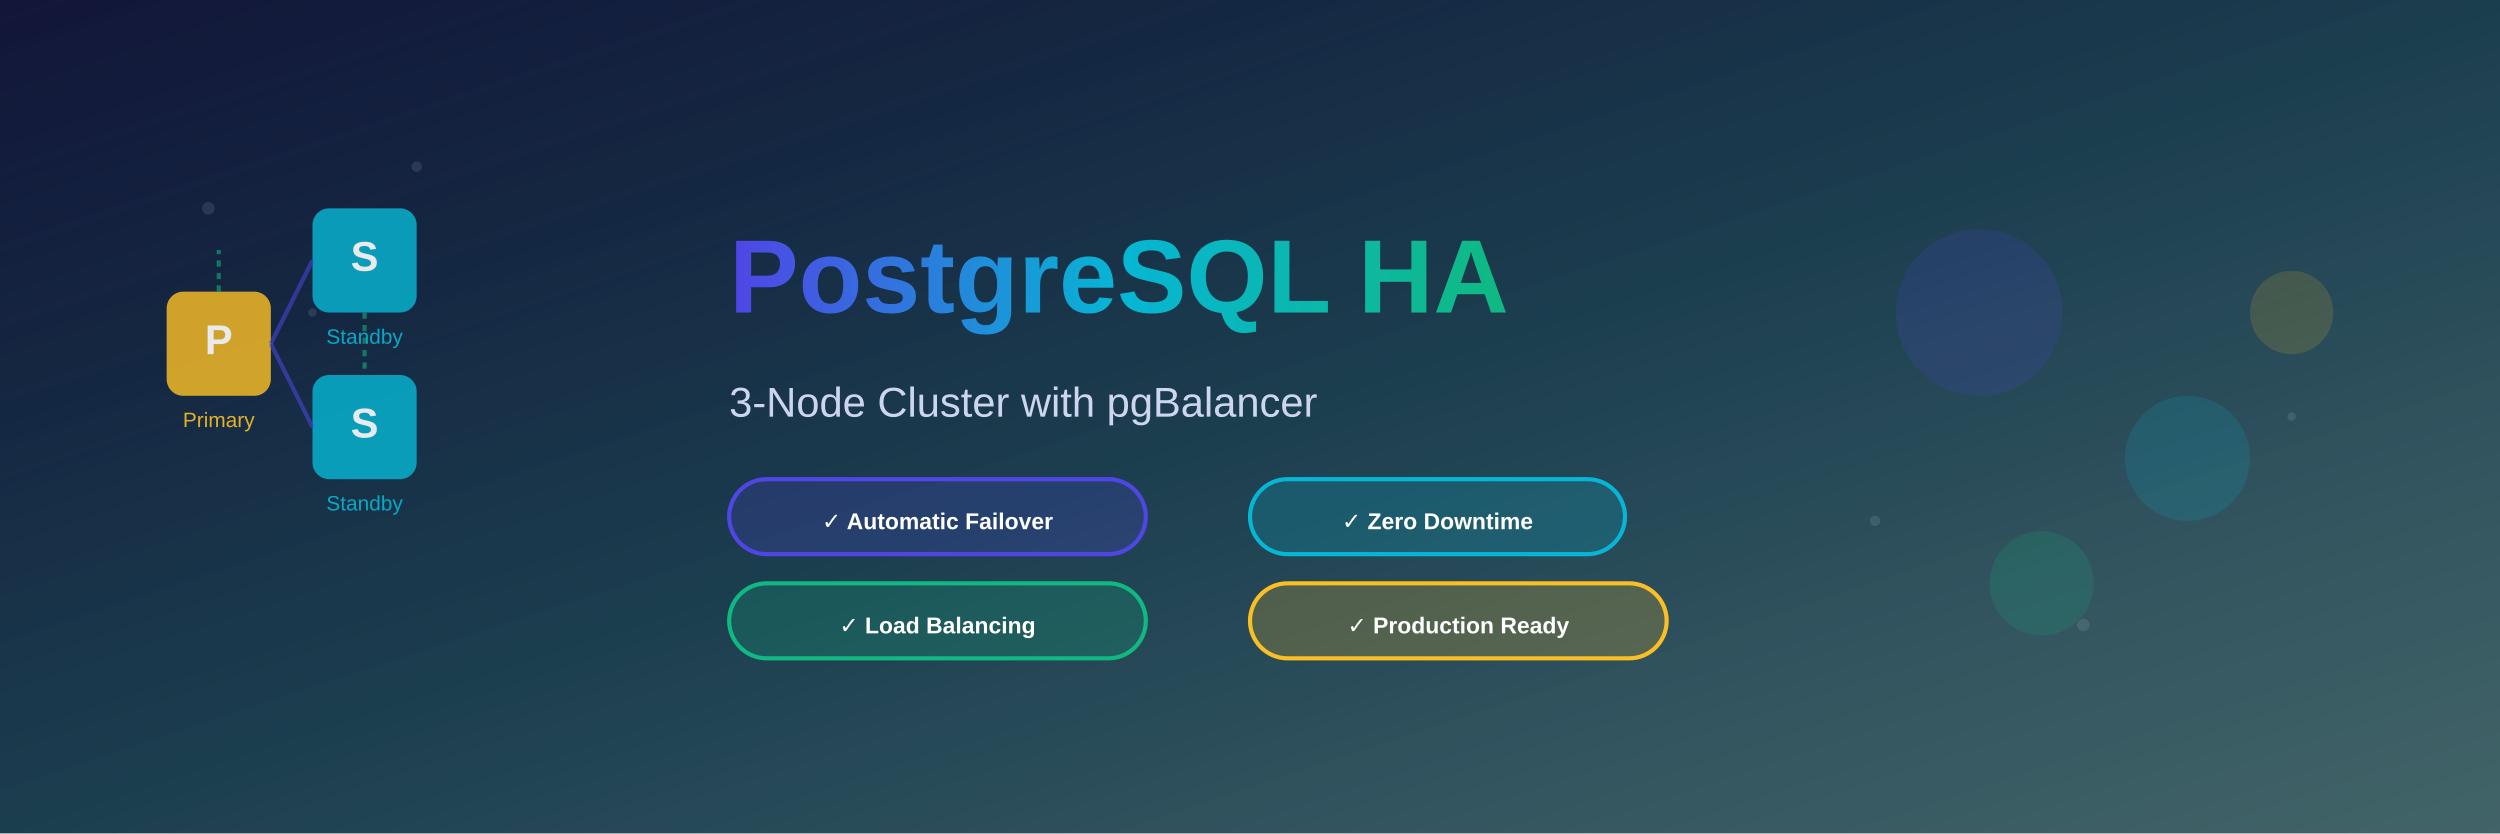
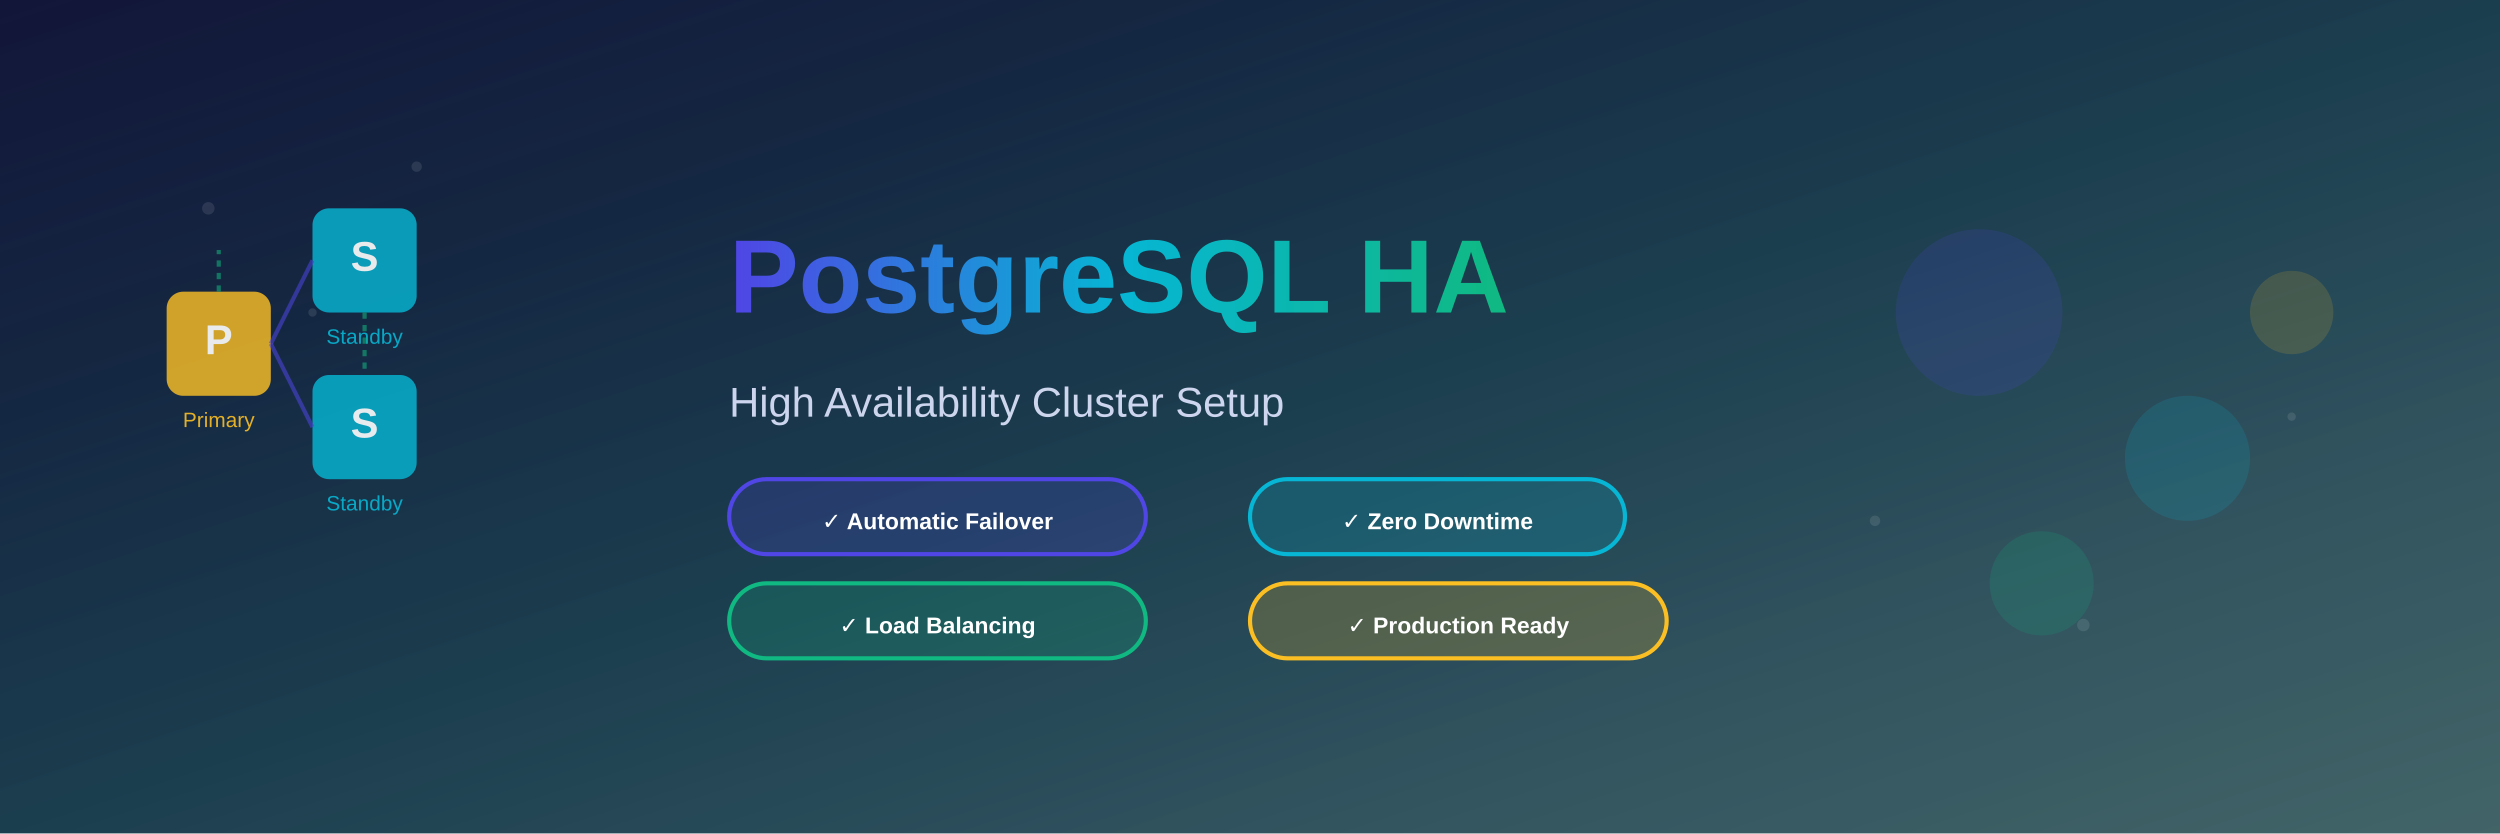
<svg xmlns="http://www.w3.org/2000/svg" width="1200" height="400" viewBox="0 0 1200 400">
  <defs>
    <linearGradient id="bgGradient" x1="0%" y1="0%" x2="100%" y2="100%">
      <stop offset="0%" style="stop-color:#070d1a;stop-opacity:1" />
      <stop offset="25%" style="stop-color:#111827;stop-opacity:1" />
      <stop offset="50%" style="stop-color:#1f2937;stop-opacity:1" />
      <stop offset="75%" style="stop-color:#374151;stop-opacity:1" />
      <stop offset="100%" style="stop-color:#4b5563;stop-opacity:1" />
    </linearGradient>
    <linearGradient id="overlayGradient" x1="0%" y1="0%" x2="100%" y2="100%">
      <stop offset="0%" style="stop-color:#4f46e5;stop-opacity:0.15" />
      <stop offset="50%" style="stop-color:#06b6d4;stop-opacity:0.15" />
      <stop offset="100%" style="stop-color:#10b981;stop-opacity:0.15" />
    </linearGradient>
    <linearGradient id="textGradient" x1="0%" y1="0%" x2="100%" y2="0%">
      <stop offset="0%" style="stop-color:#4f46e5;stop-opacity:1" />
      <stop offset="50%" style="stop-color:#06b6d4;stop-opacity:1" />
      <stop offset="100%" style="stop-color:#10b981;stop-opacity:1" />
    </linearGradient>
  </defs>
  <rect width="1200" height="400" fill="url(#bgGradient)" />
  <rect width="1200" height="400" fill="url(#overlayGradient)" />
  <g opacity="0.1">
    <circle cx="100" cy="100" r="3" fill="#fff" />
    <circle cx="150" cy="150" r="2" fill="#fff" />
    <circle cx="200" cy="80" r="2.5" fill="#fff" />
    <circle cx="1000" cy="300" r="3" fill="#fff" />
    <circle cx="1100" cy="200" r="2" fill="#fff" />
    <circle cx="900" cy="250" r="2.5" fill="#fff" />
  </g>
  <g transform="translate(80, 100)">
    <g opacity="0.9">
      <rect x="0" y="40" width="50" height="50" rx="8" fill="#fbbf24" opacity="0.9" />
      <text x="25" y="70" font-family="Arial, sans-serif" font-size="20" font-weight="bold" fill="#fff" text-anchor="middle">P</text>
      <text x="25" y="105" font-family="Arial, sans-serif" font-size="10" fill="#fbbf24" text-anchor="middle">Primary</text>
      <rect x="70" y="0" width="50" height="50" rx="8" fill="#06b6d4" opacity="0.9" />
      <text x="95" y="30" font-family="Arial, sans-serif" font-size="20" font-weight="bold" fill="#fff" text-anchor="middle">S</text>
      <text x="95" y="65" font-family="Arial, sans-serif" font-size="10" fill="#06b6d4" text-anchor="middle">Standby</text>
      <rect x="70" y="80" width="50" height="50" rx="8" fill="#06b6d4" opacity="0.9" />
      <text x="95" y="110" font-family="Arial, sans-serif" font-size="20" font-weight="bold" fill="#fff" text-anchor="middle">S</text>
      <text x="95" y="145" font-family="Arial, sans-serif" font-size="10" fill="#06b6d4" text-anchor="middle">Standby</text>
      <line x1="50" y1="65" x2="70" y2="25" stroke="#4f46e5" stroke-width="2" opacity="0.6" />
      <line x1="50" y1="65" x2="70" y2="105" stroke="#4f46e5" stroke-width="2" opacity="0.6" />
      <line x1="25" y1="40" x2="25" y2="20" stroke="#10b981" stroke-width="2" stroke-dasharray="3,3" opacity="0.6" />
      <line x1="95" y1="50" x2="95" y2="80" stroke="#10b981" stroke-width="2" stroke-dasharray="3,3" opacity="0.6" />
    </g>
  </g>
  <text x="350" y="150" font-family="Arial, sans-serif" font-size="50" font-weight="bold" fill="url(#textGradient)">
    PostgreSQL HA
  </text>
  <text x="350" y="200" font-family="Arial, sans-serif" font-size="20" fill="#e0e7ff" opacity="0.9">
-     3-Node Cluster with pgBalancer
+     High Availability Cluster Setup
  </text>
  <g transform="translate(350, 230)">
    <rect x="0" y="0" width="200" height="36" rx="18" fill="#4f46e5" opacity="0.2" />
    <rect x="0" y="0" width="200" height="36" rx="18" fill="none" stroke="#4f46e5" stroke-width="2" />
    <text x="100" y="24" font-family="Arial, sans-serif" font-size="11" font-weight="600" fill="#fff" text-anchor="middle">✓ Automatic Failover</text>
  </g>
  <g transform="translate(600, 230)">
    <rect x="0" y="0" width="180" height="36" rx="18" fill="#06b6d4" opacity="0.2" />
    <rect x="0" y="0" width="180" height="36" rx="18" fill="none" stroke="#06b6d4" stroke-width="2" />
    <text x="90" y="24" font-family="Arial, sans-serif" font-size="11" font-weight="600" fill="#fff" text-anchor="middle">✓ Zero Downtime</text>
  </g>
  <g transform="translate(350, 280)">
    <rect x="0" y="0" width="200" height="36" rx="18" fill="#10b981" opacity="0.2" />
    <rect x="0" y="0" width="200" height="36" rx="18" fill="none" stroke="#10b981" stroke-width="2" />
    <text x="100" y="24" font-family="Arial, sans-serif" font-size="11" font-weight="600" fill="#fff" text-anchor="middle">✓ Load Balancing</text>
  </g>
  <g transform="translate(600, 280)">
    <rect x="0" y="0" width="200" height="36" rx="18" fill="#fbbf24" opacity="0.2" />
    <rect x="0" y="0" width="200" height="36" rx="18" fill="none" stroke="#fbbf24" stroke-width="2" />
    <text x="100" y="24" font-family="Arial, sans-serif" font-size="11" font-weight="600" fill="#fff" text-anchor="middle">✓ Production Ready</text>
  </g>
  <circle cx="950" cy="150" r="40" fill="#4f46e5" opacity="0.15" />
  <circle cx="1050" cy="220" r="30" fill="#06b6d4" opacity="0.15" />
  <circle cx="980" cy="280" r="25" fill="#10b981" opacity="0.15" />
  <circle cx="1100" cy="150" r="20" fill="#fbbf24" opacity="0.15" />
</svg>
